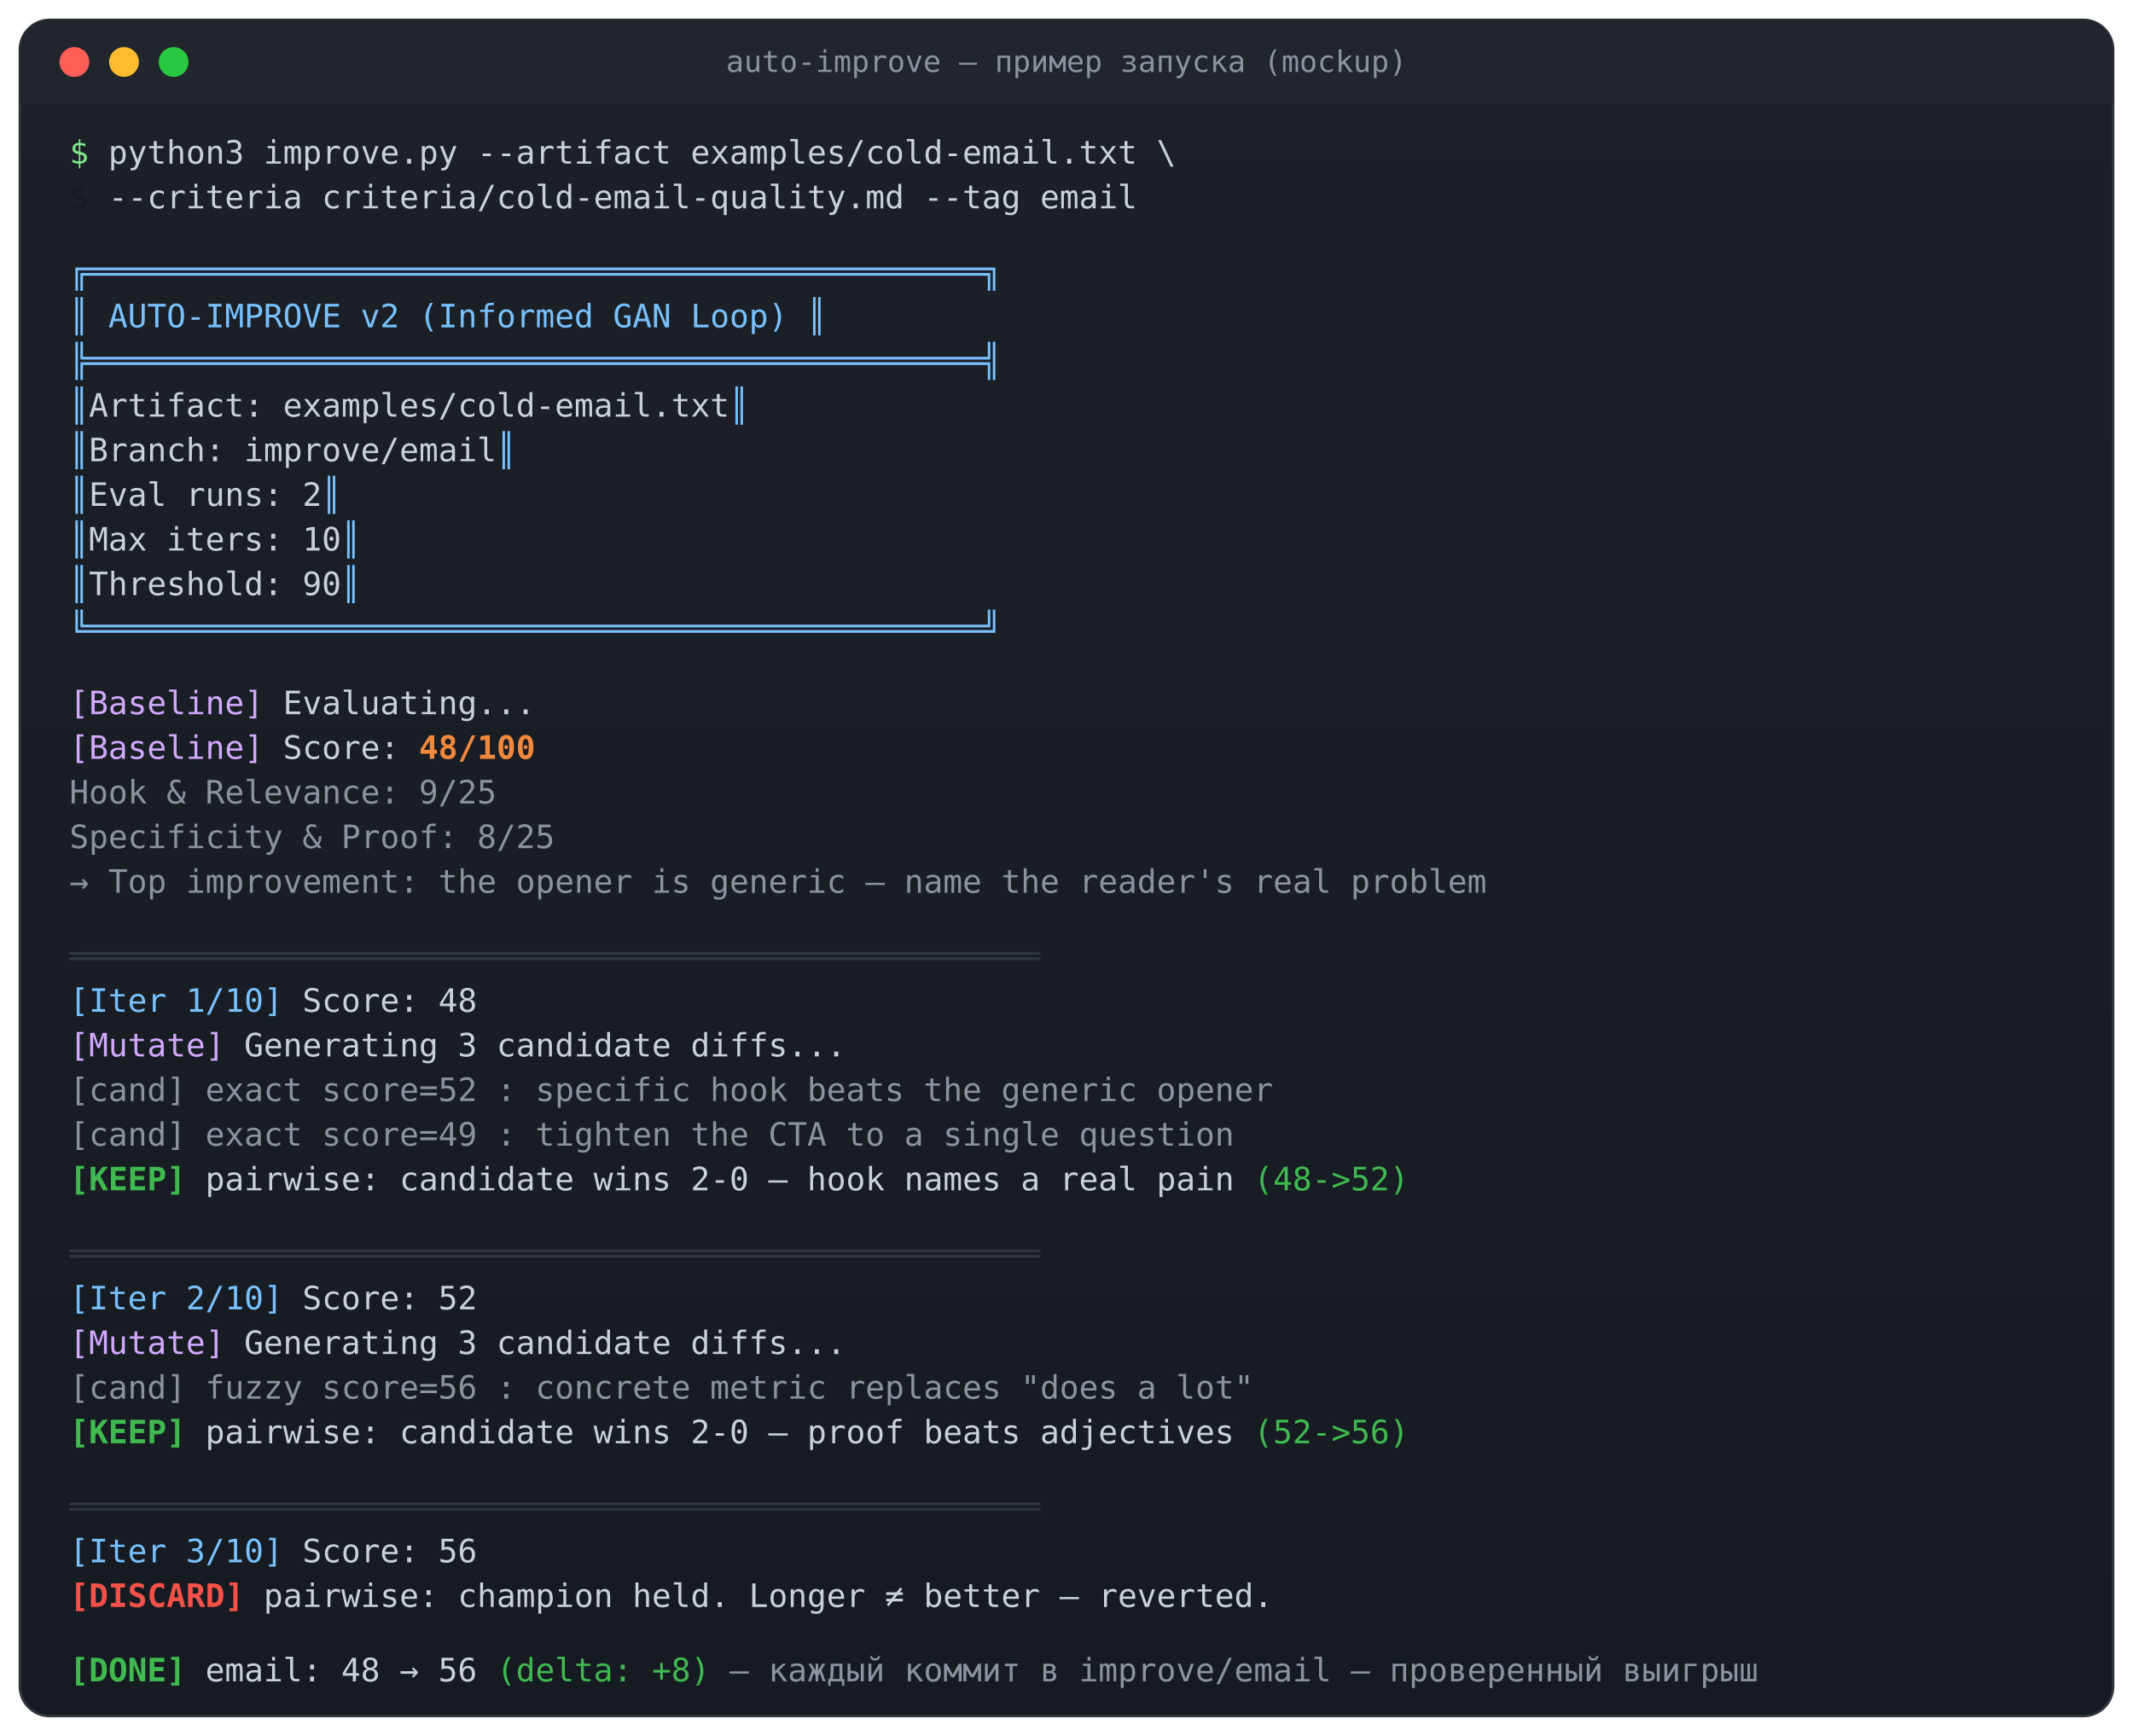
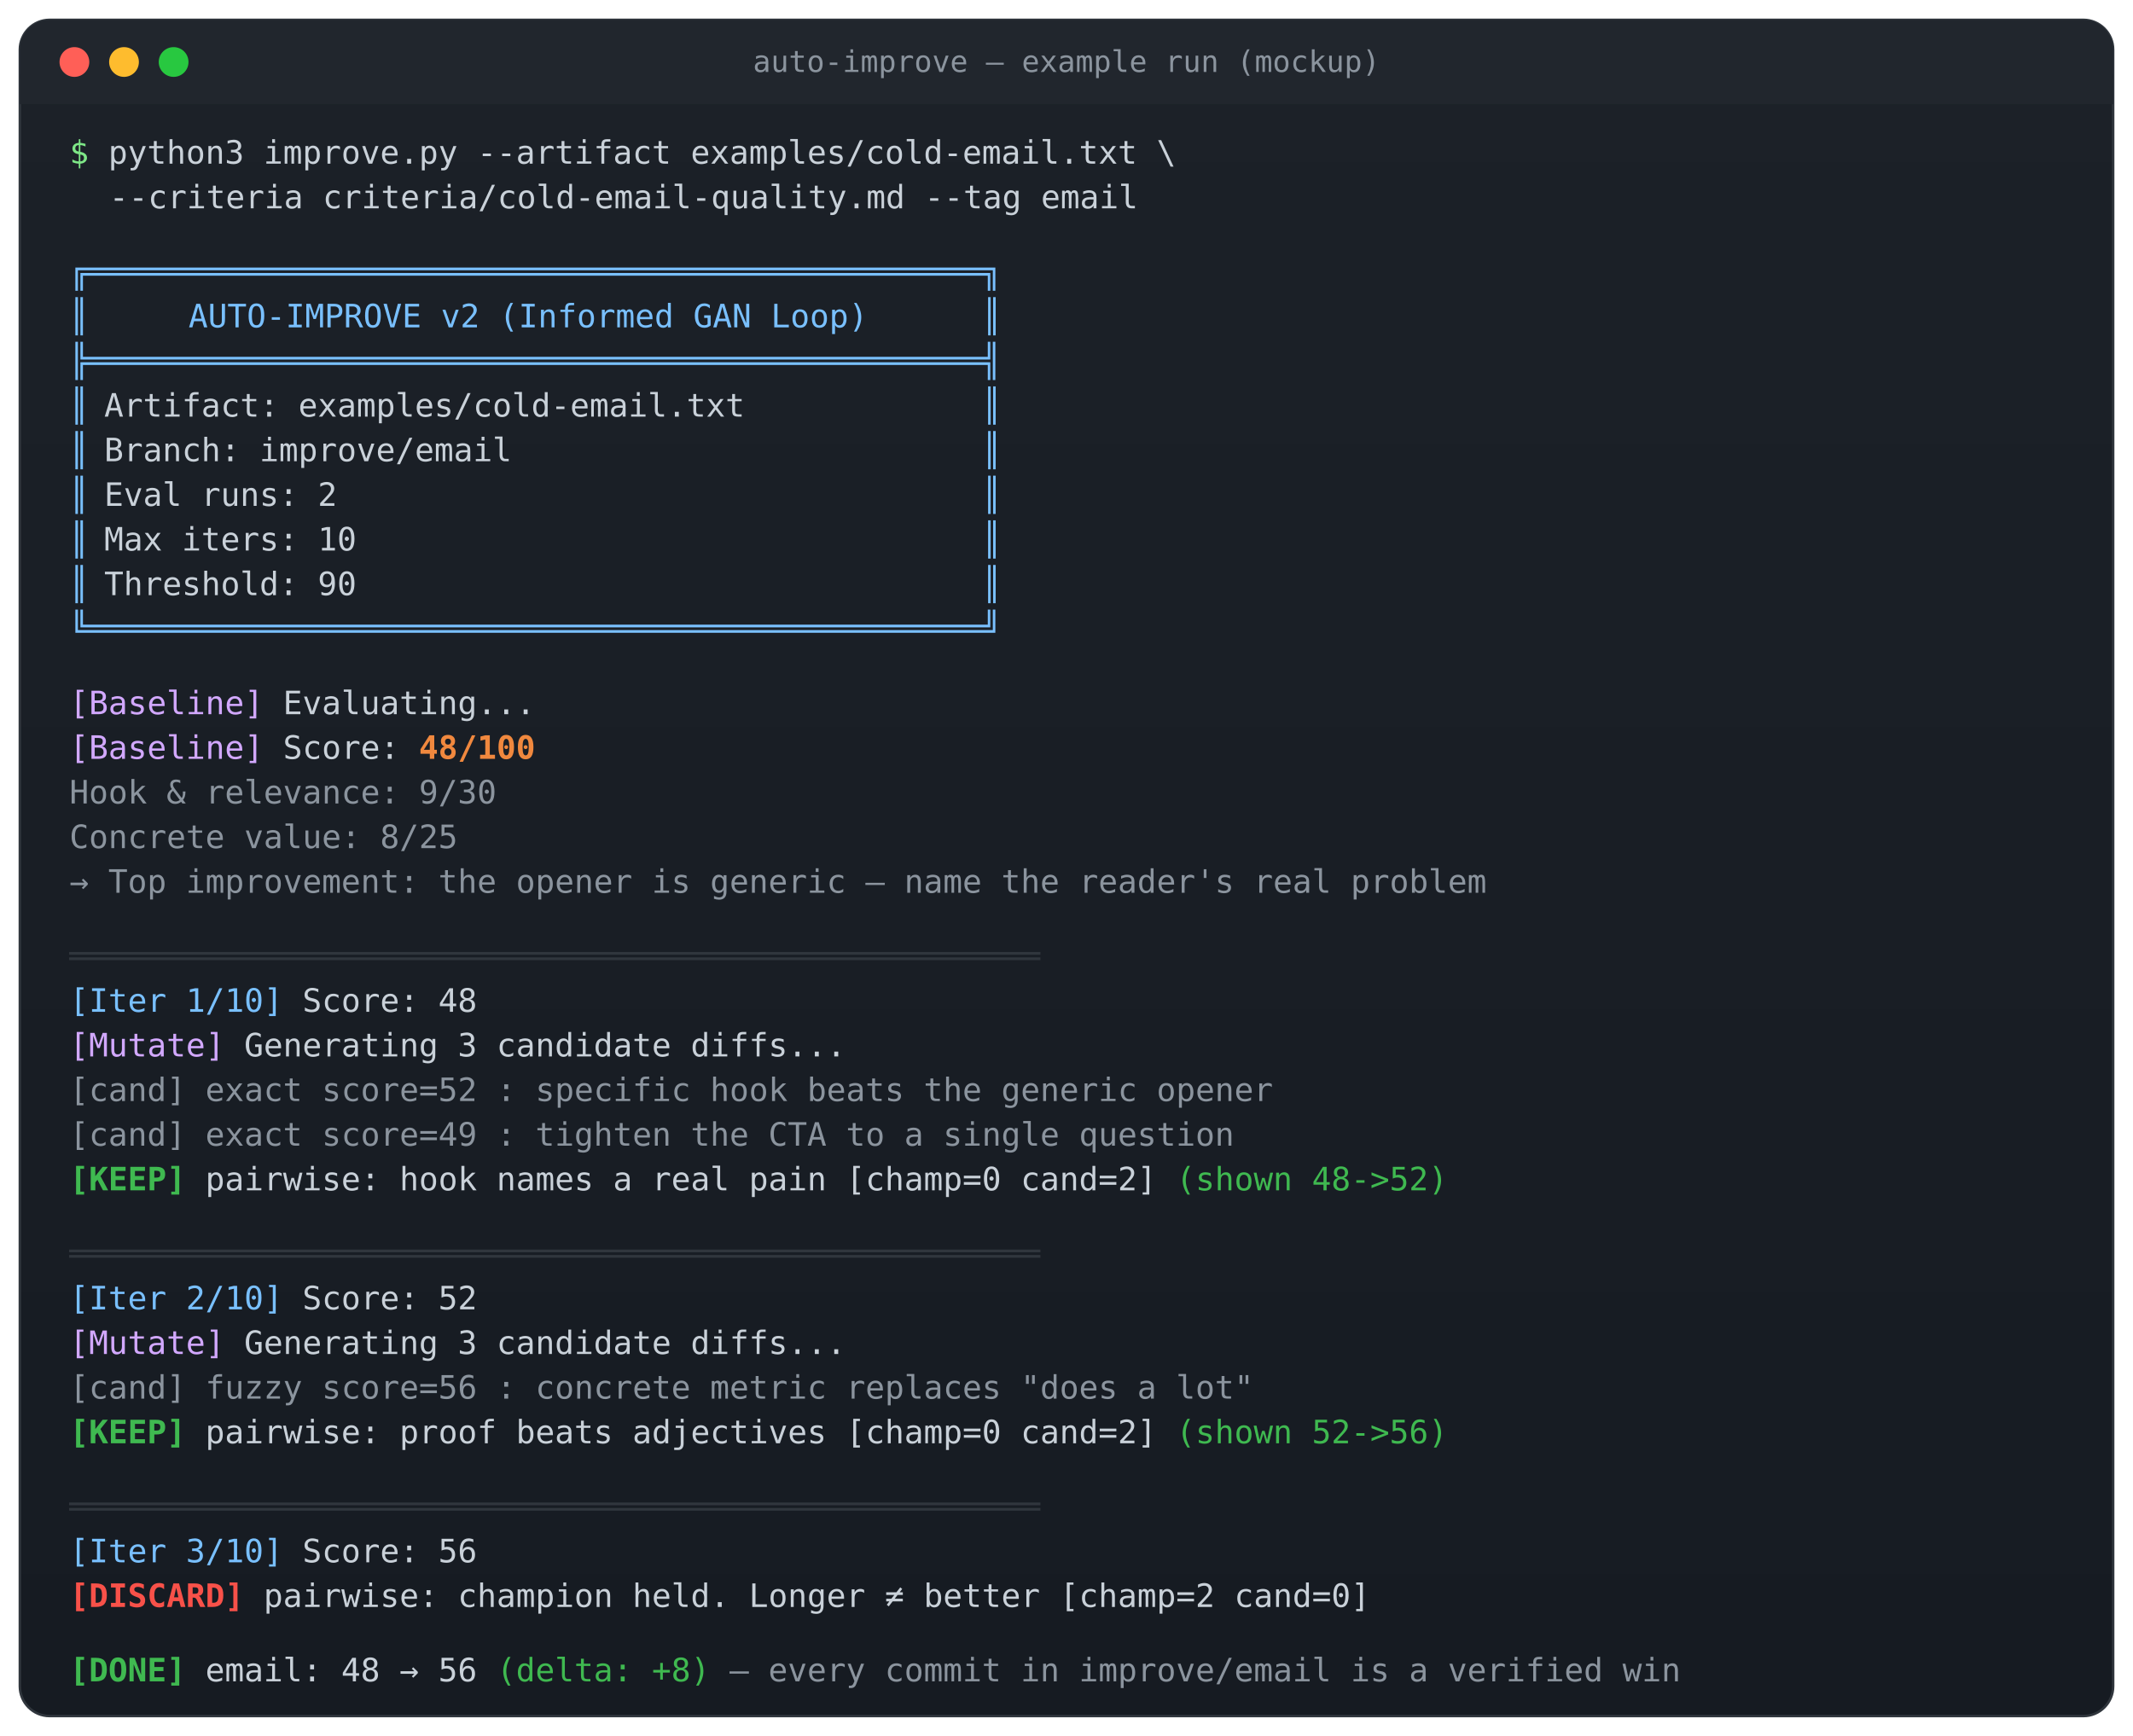
<svg xmlns="http://www.w3.org/2000/svg" width="860" height="700" viewBox="0 0 860 700" font-family="ui-monospace, SFMono-Regular, 'SF Mono', Menlo, Consolas, monospace" font-size="13">
  <defs>
    <linearGradient id="bg" x1="0" y1="0" x2="0" y2="1">
      <stop offset="0" stop-color="#1c2128" />
      <stop offset="1" stop-color="#161b22" />
    </linearGradient>
  </defs>
  <rect x="8" y="8" width="844" height="684" rx="12" fill="url(#bg)" stroke="#30363d" stroke-width="1" />
  <rect x="8" y="8" width="844" height="34" rx="12" fill="#21262d" />
  <rect x="8" y="30" width="844" height="12" fill="#21262d" />
  <circle cx="30" cy="25" r="6" fill="#ff5f57" />
  <circle cx="50" cy="25" r="6" fill="#febc2e" />
  <circle cx="70" cy="25" r="6" fill="#28c840" />
-   <text x="430" y="29" text-anchor="middle" fill="#8b949e" font-size="12">auto-improve — пример запуска (mockup)</text>
+   <text x="430" y="29" text-anchor="middle" fill="#8b949e" font-size="12">auto-improve — example run (mockup)</text>
  <g fill="#c9d1d9">
    <text x="28" y="66">
      <tspan fill="#7ee787">$</tspan> python3 improve.py --artifact examples/cold-email.txt \</text>
-     <text x="28" y="84">
-       <tspan fill="#161b22">$ </tspan>                     --criteria criteria/cold-email-quality.md --tag email</text>
+     <text x="44" y="84">--criteria criteria/cold-email-quality.md --tag email</text>
    <text x="28" y="114" fill="#79c0ff">╔══════════════════════════════════════════════╗</text>
-     <text x="28" y="132" fill="#79c0ff">║      AUTO-IMPROVE v2 (Informed GAN Loop)     ║</text>
+     <text x="28" y="132" fill="#79c0ff">║<tspan x="76">AUTO-IMPROVE v2 (Informed GAN Loop)</tspan>
+       <tspan x="396">║</tspan>
+     </text>
    <text x="28" y="150" fill="#79c0ff">╠══════════════════════════════════════════════╣</text>
-     <text x="28" y="168" fill="#79c0ff">║<tspan fill="#c9d1d9"> Artifact:  examples/cold-email.txt           </tspan>║</text>
-     <text x="28" y="186" fill="#79c0ff">║<tspan fill="#c9d1d9"> Branch:    improve/email                     </tspan>║</text>
-     <text x="28" y="204" fill="#79c0ff">║<tspan fill="#c9d1d9"> Eval runs: 2                                 </tspan>║</text>
-     <text x="28" y="222" fill="#79c0ff">║<tspan fill="#c9d1d9"> Max iters: 10                                </tspan>║</text>
-     <text x="28" y="240" fill="#79c0ff">║<tspan fill="#c9d1d9"> Threshold: 90                                </tspan>║</text>
+     <text x="28" y="168" fill="#79c0ff">║<tspan x="42" fill="#c9d1d9">Artifact:  examples/cold-email.txt</tspan>
+       <tspan x="396" fill="#79c0ff">║</tspan>
+     </text>
+     <text x="28" y="186" fill="#79c0ff">║<tspan x="42" fill="#c9d1d9">Branch:    improve/email</tspan>
+       <tspan x="396" fill="#79c0ff">║</tspan>
+     </text>
+     <text x="28" y="204" fill="#79c0ff">║<tspan x="42" fill="#c9d1d9">Eval runs: 2</tspan>
+       <tspan x="396" fill="#79c0ff">║</tspan>
+     </text>
+     <text x="28" y="222" fill="#79c0ff">║<tspan x="42" fill="#c9d1d9">Max iters: 10</tspan>
+       <tspan x="396" fill="#79c0ff">║</tspan>
+     </text>
+     <text x="28" y="240" fill="#79c0ff">║<tspan x="42" fill="#c9d1d9">Threshold: 90</tspan>
+       <tspan x="396" fill="#79c0ff">║</tspan>
+     </text>
    <text x="28" y="258" fill="#79c0ff">╚══════════════════════════════════════════════╝</text>
    <text x="28" y="288">
      <tspan fill="#d2a8ff">[Baseline]</tspan> Evaluating...</text>
    <text x="28" y="306">
      <tspan fill="#d2a8ff">[Baseline]</tspan> Score: <tspan fill="#f0883e" font-weight="bold">48/100</tspan>
    </text>
-     <text x="28" y="324" fill="#8b949e">  Hook &amp; Relevance: 9/25</text>
-     <text x="28" y="342" fill="#8b949e">  Specificity &amp; Proof: 8/25</text>
+     <text x="28" y="324" fill="#8b949e">  Hook &amp; relevance: 9/30</text>
+     <text x="28" y="342" fill="#8b949e">  Concrete value: 8/25</text>
    <text x="28" y="360" fill="#8b949e">  → Top improvement: the opener is generic — name the reader's real problem</text>
    <text x="28" y="390" fill="#30363d">══════════════════════════════════════════════════</text>
    <text x="28" y="408">
      <tspan fill="#79c0ff">[Iter 1/10]</tspan> Score: 48</text>
    <text x="28" y="426">
      <tspan fill="#d2a8ff">[Mutate]</tspan> Generating 3 candidate diffs...</text>
    <text x="28" y="444" fill="#8b949e">  [cand] exact score=52 : specific hook beats the generic opener</text>
    <text x="28" y="462" fill="#8b949e">  [cand] exact score=49 : tighten the CTA to a single question</text>
    <text x="28" y="480">
-       <tspan fill="#3fb950" font-weight="bold">[KEEP]</tspan> pairwise: candidate wins 2-0 — hook names a real pain <tspan fill="#3fb950">(48-&gt;52)</tspan>
+       <tspan fill="#3fb950" font-weight="bold">[KEEP]</tspan> pairwise: hook names a real pain [champ=0 cand=2] <tspan fill="#3fb950">(shown 48-&gt;52)</tspan>
    </text>
    <text x="28" y="510" fill="#30363d">══════════════════════════════════════════════════</text>
    <text x="28" y="528">
      <tspan fill="#79c0ff">[Iter 2/10]</tspan> Score: 52</text>
    <text x="28" y="546">
      <tspan fill="#d2a8ff">[Mutate]</tspan> Generating 3 candidate diffs...</text>
    <text x="28" y="564" fill="#8b949e">  [cand] fuzzy score=56 : concrete metric replaces "does a lot"</text>
    <text x="28" y="582">
-       <tspan fill="#3fb950" font-weight="bold">[KEEP]</tspan> pairwise: candidate wins 2-0 — proof beats adjectives <tspan fill="#3fb950">(52-&gt;56)</tspan>
+       <tspan fill="#3fb950" font-weight="bold">[KEEP]</tspan> pairwise: proof beats adjectives [champ=0 cand=2] <tspan fill="#3fb950">(shown 52-&gt;56)</tspan>
    </text>
    <text x="28" y="612" fill="#30363d">══════════════════════════════════════════════════</text>
    <text x="28" y="630">
      <tspan fill="#79c0ff">[Iter 3/10]</tspan> Score: 56</text>
    <text x="28" y="648">
-       <tspan fill="#f85149" font-weight="bold">[DISCARD]</tspan> pairwise: champion held. Longer ≠ better — reverted.</text>
+       <tspan fill="#f85149" font-weight="bold">[DISCARD]</tspan> pairwise: champion held. Longer ≠ better [champ=2 cand=0]</text>
    <text x="28" y="678">
      <tspan fill="#3fb950" font-weight="bold">[DONE]</tspan> email: 48 → 56 <tspan fill="#3fb950">(delta: +8)</tspan>
-       <tspan fill="#8b949e">— каждый коммит в improve/email — проверенный выигрыш</tspan>
+       <tspan fill="#8b949e">— every commit in improve/email is a verified win</tspan>
    </text>
  </g>
</svg>
